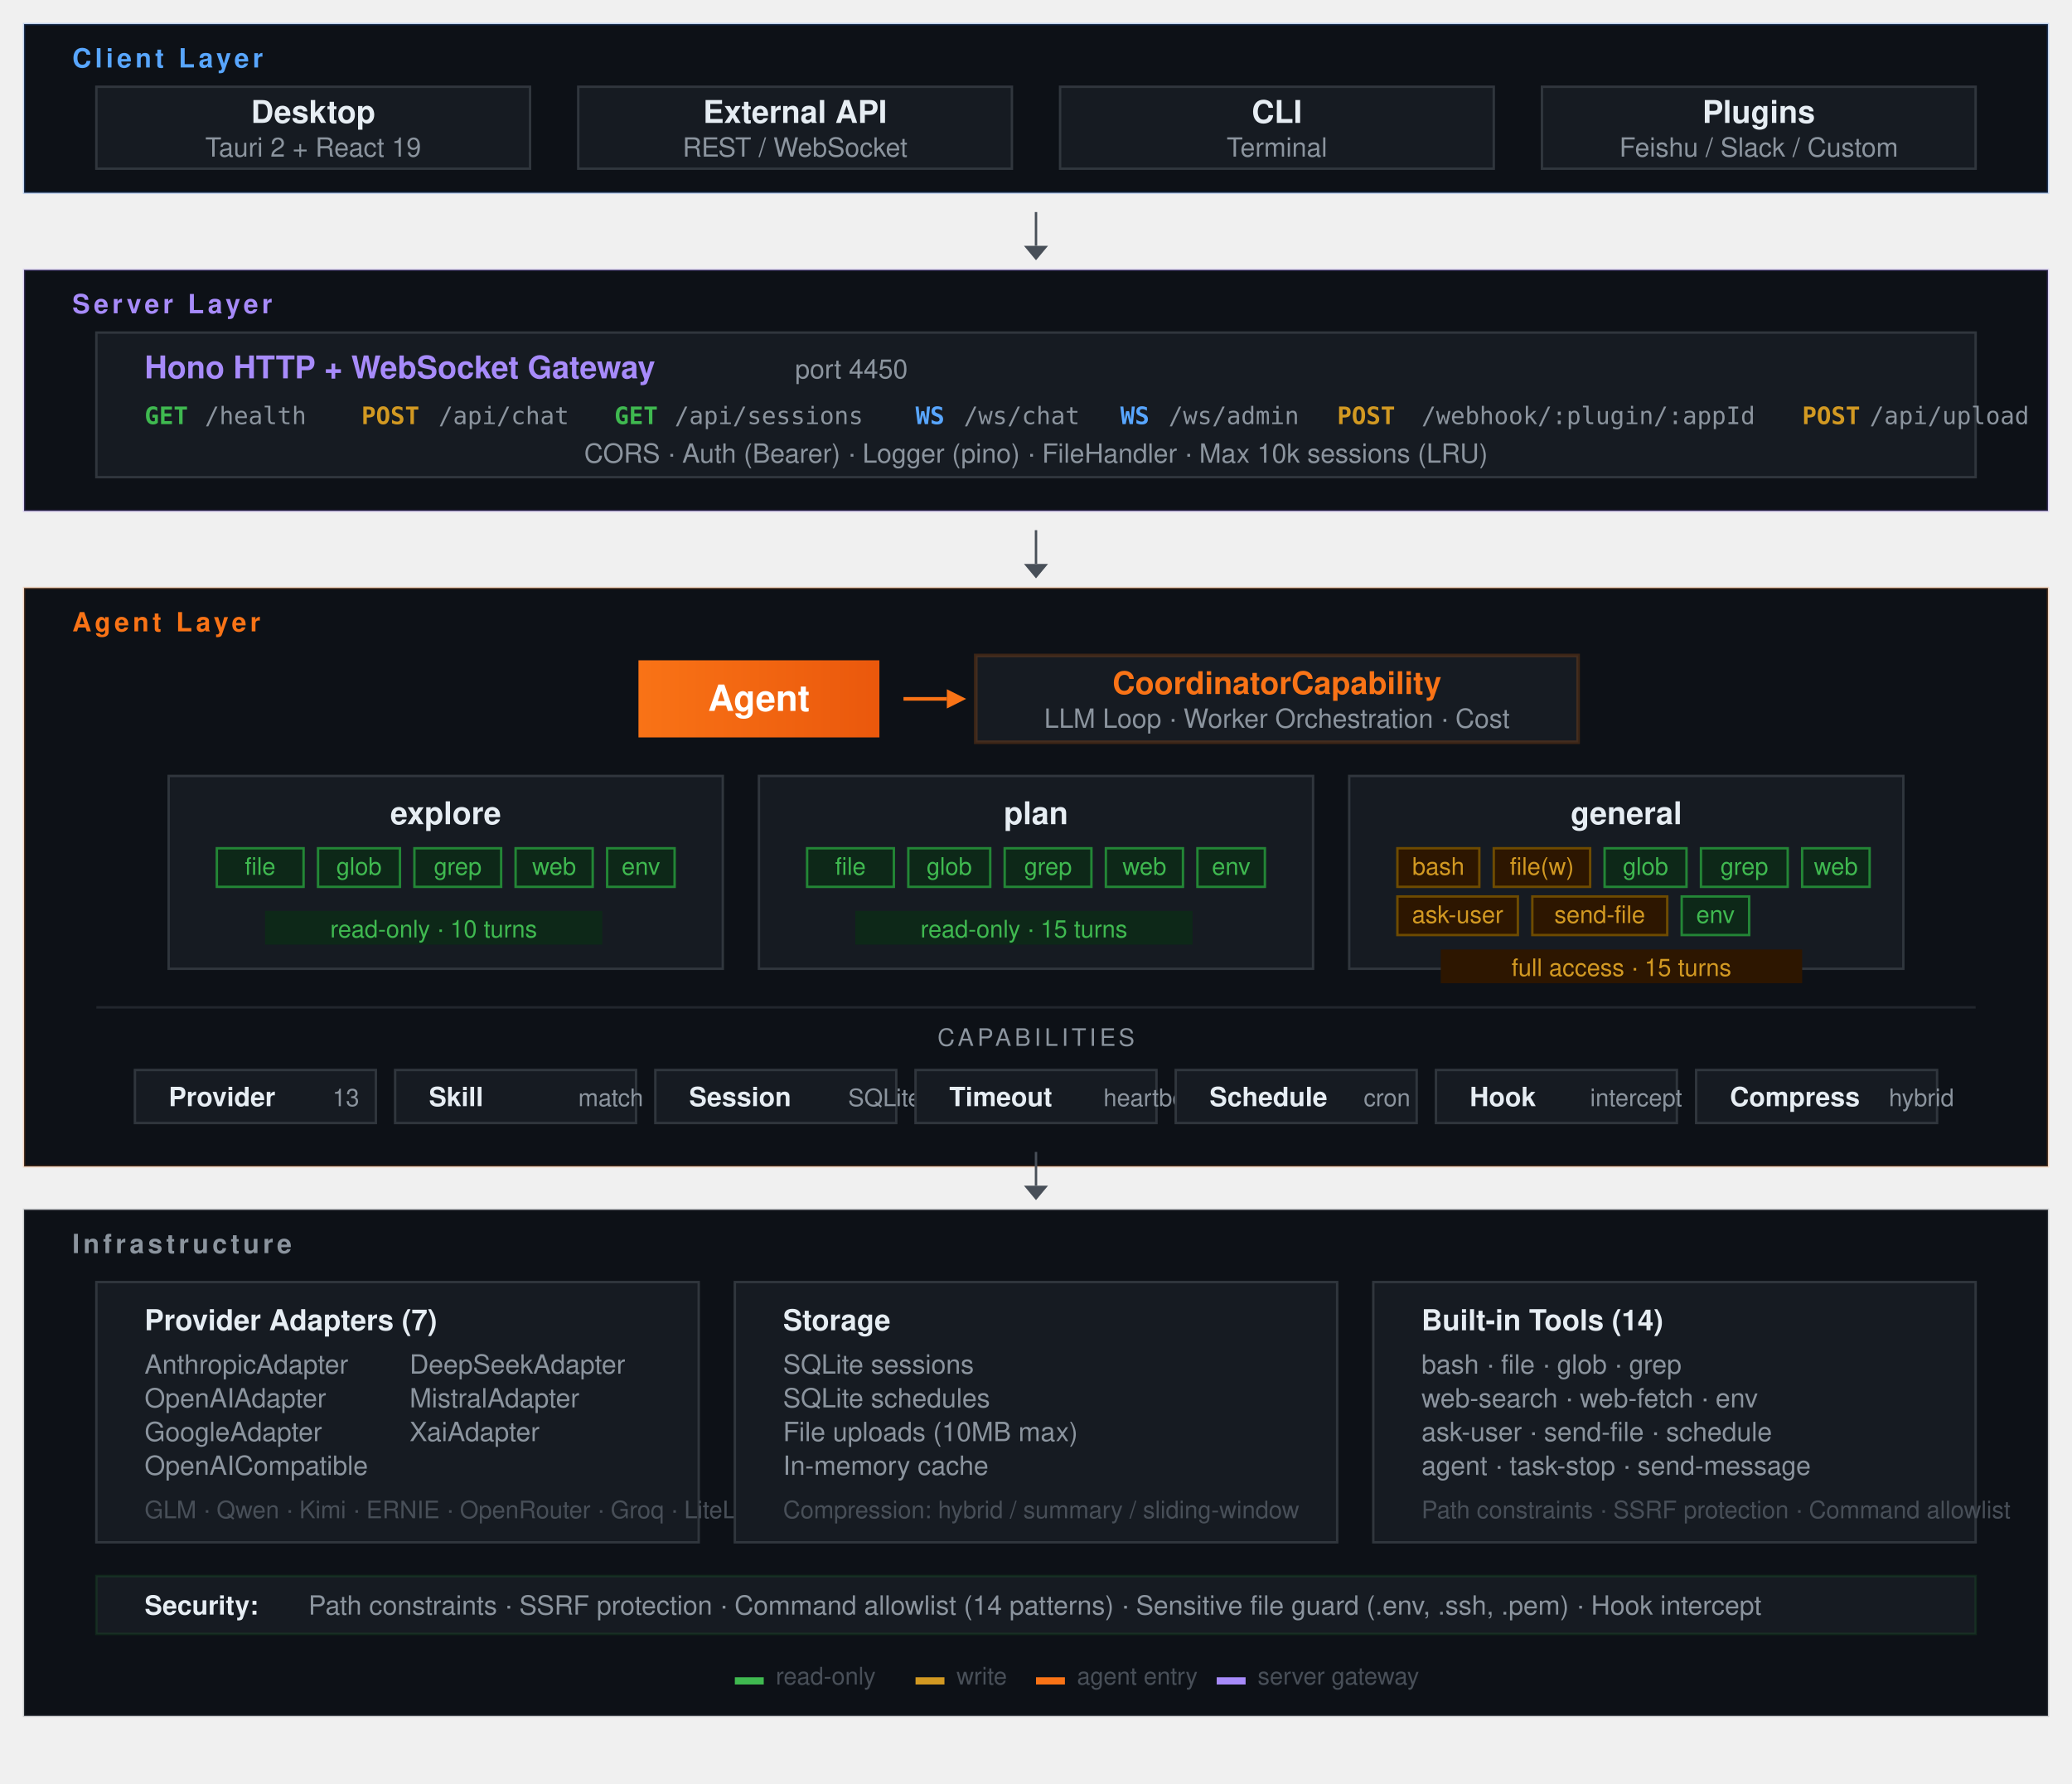
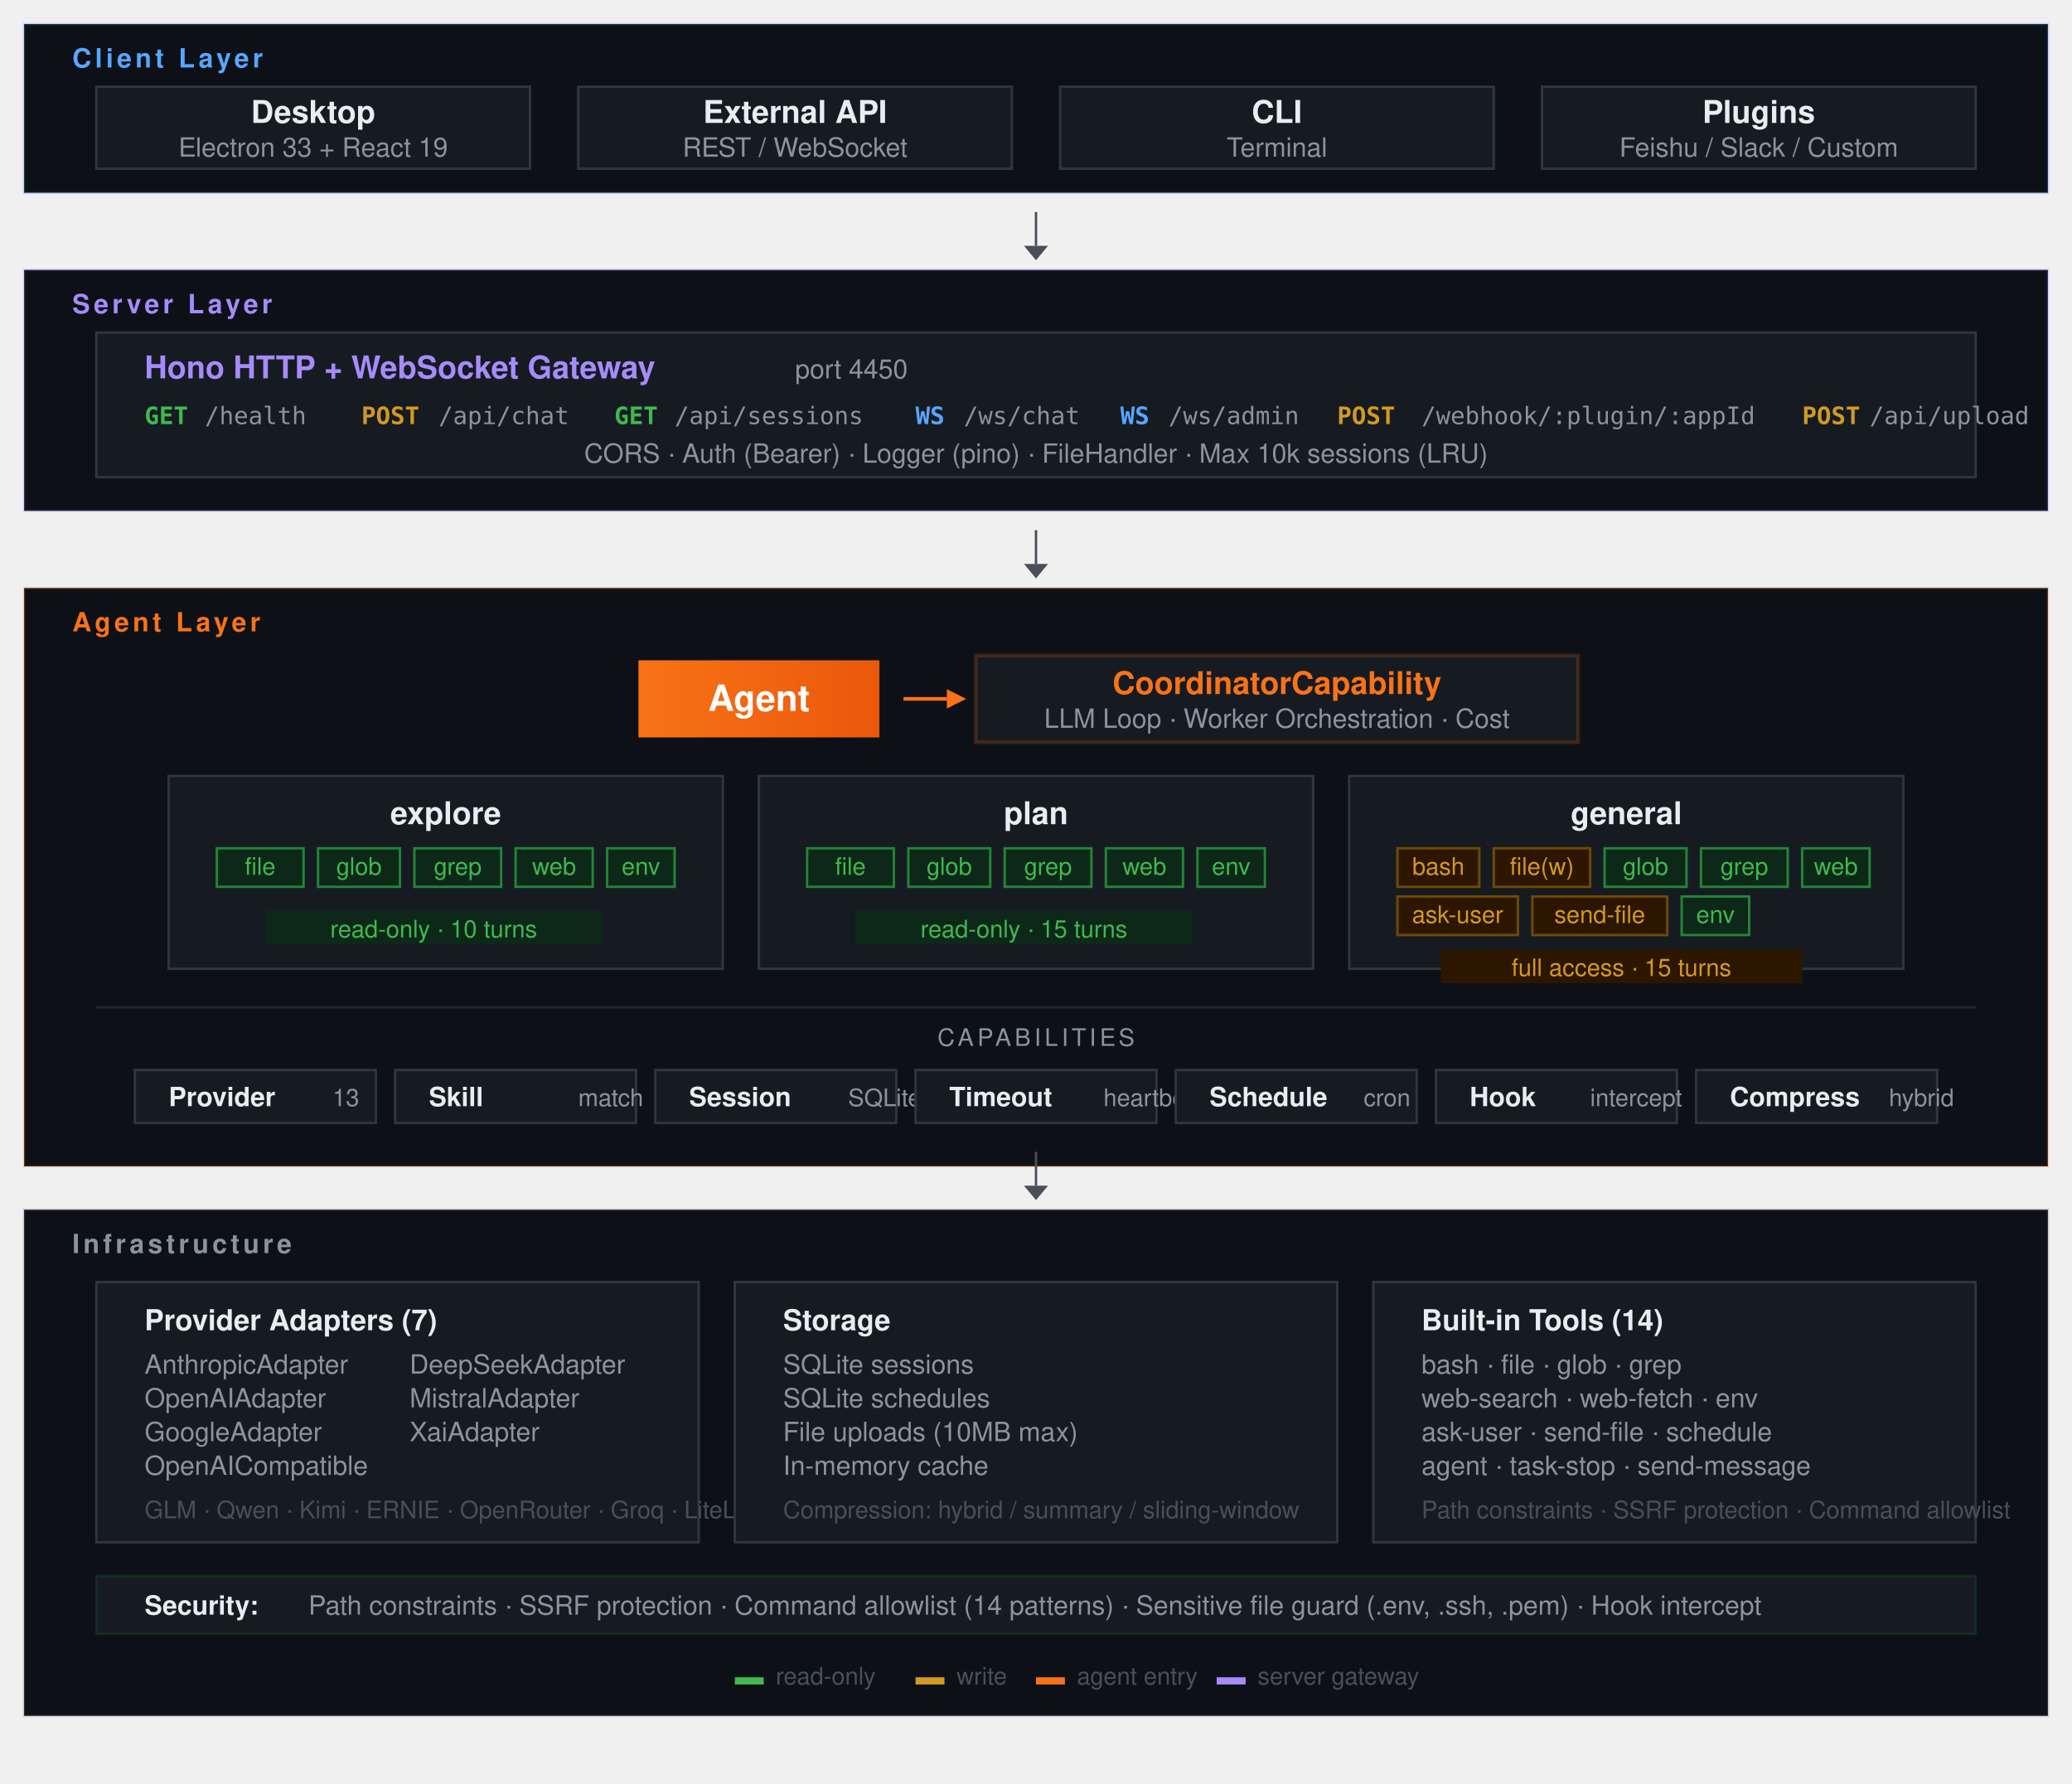
<svg xmlns="http://www.w3.org/2000/svg" viewBox="0 0 860 740" fill="none">
  <style>
    text { font-family: -apple-system, BlinkMacSystemFont, 'Segoe UI', Helvetica, Arial, sans-serif; }
    .layer-label { font-size: 11px; text-transform: uppercase; letter-spacing: 1.5px; font-weight: 600; }
    .section-title { font-size: 13px; font-weight: 600; }
    .mono { font-family: 'SF Mono', SFMono-Regular, Consolas, 'Liberation Mono', Menlo, monospace; font-size: 11px; }
    .small { font-size: 11px; }
    .xs { font-size: 10px; }
    .route { font-family: 'SF Mono', SFMono-Regular, Consolas, monospace; font-size: 10px; }
    .pill { fill: #161b22; stroke: #30363d; }
  </style>
  <defs>
    <linearGradient id="orangeGrad" x1="0" y1="0" x2="1" y2="0">
      <stop offset="0%" stop-color="#f97316" />
      <stop offset="100%" stop-color="#ea580c" />
    </linearGradient>
  </defs>
  <rect x="10" y="10" width="840" height="70" rx="0" fill="#0d1117" stroke="#1f6feb33" stroke-width="1" />
  <text class="layer-label" x="30" y="28" fill="#58a6ff">Client Layer</text>
  <rect x="40" y="36" width="180" height="34" rx="0" fill="#161b22" stroke="#30363d" />
  <text x="130" y="51" text-anchor="middle" font-size="13" font-weight="600" fill="#e6edf3">Desktop</text>
-   <text x="130" y="65" text-anchor="middle" class="small" fill="#8b949e">Tauri 2 + React 19</text>
+   <text x="130" y="65" text-anchor="middle" class="small" fill="#8b949e">Electron 33 + React 19</text>
  <rect x="240" y="36" width="180" height="34" rx="0" fill="#161b22" stroke="#30363d" />
  <text x="330" y="51" text-anchor="middle" font-size="13" font-weight="600" fill="#e6edf3">External API</text>
  <text x="330" y="65" text-anchor="middle" class="small" fill="#8b949e">REST / WebSocket</text>
  <rect x="440" y="36" width="180" height="34" rx="0" fill="#161b22" stroke="#30363d" />
  <text x="530" y="51" text-anchor="middle" font-size="13" font-weight="600" fill="#e6edf3">CLI</text>
  <text x="530" y="65" text-anchor="middle" class="small" fill="#8b949e">Terminal</text>
  <rect x="640" y="36" width="180" height="34" rx="0" fill="#161b22" stroke="#30363d" />
  <text x="730" y="51" text-anchor="middle" font-size="13" font-weight="600" fill="#e6edf3">Plugins</text>
  <text x="730" y="65" text-anchor="middle" class="small" fill="#8b949e">Feishu / Slack / Custom</text>
  <line x1="430" y1="88" x2="430" y2="102" stroke="#484f58" stroke-width="1" />
  <polygon points="425,102 435,102 430,108" fill="#484f58" />
  <rect x="10" y="112" width="840" height="100" rx="0" fill="#0d1117" stroke="#8b5cf633" stroke-width="1" />
  <text class="layer-label" x="30" y="130" fill="#a78bfa">Server Layer</text>
  <rect x="40" y="138" width="780" height="60" rx="0" fill="#161b22" stroke="#30363d" />
  <text x="60" y="157" class="section-title" fill="#a78bfa">Hono HTTP + WebSocket Gateway</text>
  <text x="330" y="157" class="small" fill="#8b949e">port 4450</text>
  <text x="60" y="176" class="route" fill="#3fb950" font-weight="600">GET</text>
  <text x="85" y="176" class="route" fill="#8b949e">/health</text>
  <text x="150" y="176" class="route" fill="#d29922" font-weight="600">POST</text>
  <text x="182" y="176" class="route" fill="#8b949e">/api/chat</text>
  <text x="255" y="176" class="route" fill="#3fb950" font-weight="600">GET</text>
  <text x="280" y="176" class="route" fill="#8b949e">/api/sessions</text>
  <text x="380" y="176" class="route" fill="#58a6ff" font-weight="600">WS</text>
  <text x="400" y="176" class="route" fill="#8b949e">/ws/chat</text>
  <text x="465" y="176" class="route" fill="#58a6ff" font-weight="600">WS</text>
  <text x="485" y="176" class="route" fill="#8b949e">/ws/admin</text>
  <text x="555" y="176" class="route" fill="#d29922" font-weight="600">POST</text>
  <text x="590" y="176" class="route" fill="#8b949e">/webhook/:plugin/:appId</text>
  <text x="748" y="176" class="route" fill="#d29922" font-weight="600">POST</text>
  <text x="776" y="176" class="route" fill="#8b949e">/api/upload</text>
  <text x="430" y="192" text-anchor="middle" class="small" fill="#8b949e">CORS · Auth (Bearer) · Logger (pino) · FileHandler · Max 10k sessions (LRU)</text>
  <line x1="430" y1="220" x2="430" y2="234" stroke="#484f58" stroke-width="1" />
  <polygon points="425,234 435,234 430,240" fill="#484f58" />
  <rect x="10" y="244" width="840" height="240" rx="0" fill="#0d1117" stroke="#f9731633" stroke-width="1" />
  <text class="layer-label" x="30" y="262" fill="#f97316">Agent Layer</text>
  <rect x="265" y="274" width="100" height="32" rx="0" fill="url(#orangeGrad)" />
  <text x="315" y="295" text-anchor="middle" font-size="15" font-weight="700" fill="#fff">Agent</text>
  <line x1="375" y1="290" x2="393" y2="290" stroke="#f97316" stroke-width="1.5" />
  <polygon points="393,286 401,290 393,294" fill="#f97316" />
  <rect x="405" y="272" width="250" height="36" rx="0" fill="#161b22" stroke="#f9731633" stroke-width="1.5" />
  <text x="530" y="288" text-anchor="middle" font-size="13" font-weight="700" fill="#f97316">CoordinatorCapability</text>
  <text x="530" y="302" text-anchor="middle" class="small" fill="#8b949e">LLM Loop · Worker Orchestration · Cost</text>
  <rect x="70" y="322" width="230" height="80" rx="0" fill="#161b22" stroke="#30363d" />
  <text x="185" y="342" text-anchor="middle" font-size="13" font-weight="600" fill="#e6edf3">explore</text>
  <rect x="90" y="352" width="36" height="16" rx="0" fill="#0d2818" stroke="#238636" />
  <text x="108" y="363" text-anchor="middle" class="xs" fill="#3fb950">file</text>
  <rect x="132" y="352" width="34" height="16" rx="0" fill="#0d2818" stroke="#238636" />
  <text x="149" y="363" text-anchor="middle" class="xs" fill="#3fb950">glob</text>
  <rect x="172" y="352" width="36" height="16" rx="0" fill="#0d2818" stroke="#238636" />
  <text x="190" y="363" text-anchor="middle" class="xs" fill="#3fb950">grep</text>
  <rect x="214" y="352" width="32" height="16" rx="0" fill="#0d2818" stroke="#238636" />
  <text x="230" y="363" text-anchor="middle" class="xs" fill="#3fb950">web</text>
  <rect x="252" y="352" width="28" height="16" rx="0" fill="#0d2818" stroke="#238636" />
  <text x="266" y="363" text-anchor="middle" class="xs" fill="#3fb950">env</text>
  <rect x="110" y="378" width="140" height="14" rx="0" fill="#0d2818" />
  <text x="180" y="389" text-anchor="middle" class="xs" fill="#3fb950" font-weight="500">read-only · 10 turns</text>
  <rect x="315" y="322" width="230" height="80" rx="0" fill="#161b22" stroke="#30363d" />
  <text x="430" y="342" text-anchor="middle" font-size="13" font-weight="600" fill="#e6edf3">plan</text>
  <rect x="335" y="352" width="36" height="16" rx="0" fill="#0d2818" stroke="#238636" />
  <text x="353" y="363" text-anchor="middle" class="xs" fill="#3fb950">file</text>
  <rect x="377" y="352" width="34" height="16" rx="0" fill="#0d2818" stroke="#238636" />
  <text x="394" y="363" text-anchor="middle" class="xs" fill="#3fb950">glob</text>
  <rect x="417" y="352" width="36" height="16" rx="0" fill="#0d2818" stroke="#238636" />
  <text x="435" y="363" text-anchor="middle" class="xs" fill="#3fb950">grep</text>
  <rect x="459" y="352" width="32" height="16" rx="0" fill="#0d2818" stroke="#238636" />
  <text x="475" y="363" text-anchor="middle" class="xs" fill="#3fb950">web</text>
  <rect x="497" y="352" width="28" height="16" rx="0" fill="#0d2818" stroke="#238636" />
  <text x="511" y="363" text-anchor="middle" class="xs" fill="#3fb950">env</text>
  <rect x="355" y="378" width="140" height="14" rx="0" fill="#0d2818" />
  <text x="425" y="389" text-anchor="middle" class="xs" fill="#3fb950" font-weight="500">read-only · 15 turns</text>
  <rect x="560" y="322" width="230" height="80" rx="0" fill="#161b22" stroke="#30363d" />
  <text x="675" y="342" text-anchor="middle" font-size="13" font-weight="600" fill="#e6edf3">general</text>
  <rect x="580" y="352" width="34" height="16" rx="0" fill="#2d1600" stroke="#6e4b00" />
  <text x="597" y="363" text-anchor="middle" class="xs" fill="#d29922">bash</text>
  <rect x="620" y="352" width="40" height="16" rx="0" fill="#2d1600" stroke="#6e4b00" />
  <text x="640" y="363" text-anchor="middle" class="xs" fill="#d29922">file(w)</text>
  <rect x="666" y="352" width="34" height="16" rx="0" fill="#0d2818" stroke="#238636" />
  <text x="683" y="363" text-anchor="middle" class="xs" fill="#3fb950">glob</text>
  <rect x="706" y="352" width="36" height="16" rx="0" fill="#0d2818" stroke="#238636" />
  <text x="724" y="363" text-anchor="middle" class="xs" fill="#3fb950">grep</text>
  <rect x="748" y="352" width="28" height="16" rx="0" fill="#0d2818" stroke="#238636" />
  <text x="762" y="363" text-anchor="middle" class="xs" fill="#3fb950">web</text>
  <rect x="580" y="372" width="50" height="16" rx="0" fill="#2d1600" stroke="#6e4b00" />
  <text x="605" y="383" text-anchor="middle" class="xs" fill="#d29922">ask-user</text>
  <rect x="636" y="372" width="56" height="16" rx="0" fill="#2d1600" stroke="#6e4b00" />
  <text x="664" y="383" text-anchor="middle" class="xs" fill="#d29922">send-file</text>
  <rect x="698" y="372" width="28" height="16" rx="0" fill="#0d2818" stroke="#238636" />
  <text x="712" y="383" text-anchor="middle" class="xs" fill="#3fb950">env</text>
  <rect x="598" y="394" width="150" height="14" rx="0" fill="#2d1600" />
  <text x="673" y="405" text-anchor="middle" class="xs" fill="#d29922" font-weight="500">full access · 15 turns</text>
  <line x1="40" y1="418" x2="820" y2="418" stroke="#21262d" />
  <text x="430" y="434" text-anchor="middle" font-size="10" fill="#8b949e" letter-spacing="1.5px">CAPABILITIES</text>
  <rect x="56" y="444" width="100" height="22" rx="0" class="pill" />
  <text x="70" y="459" font-size="11" font-weight="600" fill="#e6edf3">Provider</text>
  <text x="138" y="459" class="xs" fill="#8b949e">13</text>
  <rect x="164" y="444" width="100" height="22" rx="0" class="pill" />
  <text x="178" y="459" font-size="11" font-weight="600" fill="#e6edf3">Skill</text>
  <text x="240" y="459" class="xs" fill="#8b949e">match</text>
  <rect x="272" y="444" width="100" height="22" rx="0" class="pill" />
  <text x="286" y="459" font-size="11" font-weight="600" fill="#e6edf3">Session</text>
  <text x="352" y="459" class="xs" fill="#8b949e">SQLite</text>
  <rect x="380" y="444" width="100" height="22" rx="0" class="pill" />
  <text x="394" y="459" font-size="11" font-weight="600" fill="#e6edf3">Timeout</text>
  <text x="458" y="459" class="xs" fill="#8b949e">heartbeat</text>
  <rect x="488" y="444" width="100" height="22" rx="0" class="pill" />
  <text x="502" y="459" font-size="11" font-weight="600" fill="#e6edf3">Schedule</text>
  <text x="566" y="459" class="xs" fill="#8b949e">cron</text>
  <rect x="596" y="444" width="100" height="22" rx="0" class="pill" />
  <text x="610" y="459" font-size="11" font-weight="600" fill="#e6edf3">Hook</text>
  <text x="660" y="459" class="xs" fill="#8b949e">intercept</text>
  <rect x="704" y="444" width="100" height="22" rx="0" class="pill" />
  <text x="718" y="459" font-size="11" font-weight="600" fill="#e6edf3">Compress</text>
  <text x="784" y="459" class="xs" fill="#8b949e">hybrid</text>
  <line x1="430" y1="478" x2="430" y2="492" stroke="#484f58" stroke-width="1" />
  <polygon points="425,492 435,492 430,498" fill="#484f58" />
  <rect x="10" y="502" width="840" height="210" rx="0" fill="#0d1117" stroke="#484f5833" stroke-width="1" />
  <text class="layer-label" x="30" y="520" fill="#8b949e">Infrastructure</text>
  <rect x="40" y="532" width="250" height="108" rx="0" fill="#161b22" stroke="#30363d" />
  <text x="60" y="552" font-size="12" font-weight="600" fill="#e6edf3">Provider Adapters (7)</text>
  <text x="60" y="570" class="small" fill="#8b949e">AnthropicAdapter</text>
  <text x="170" y="570" class="small" fill="#8b949e">DeepSeekAdapter</text>
  <text x="60" y="584" class="small" fill="#8b949e">OpenAIAdapter</text>
  <text x="170" y="584" class="small" fill="#8b949e">MistralAdapter</text>
  <text x="60" y="598" class="small" fill="#8b949e">GoogleAdapter</text>
  <text x="170" y="598" class="small" fill="#8b949e">XaiAdapter</text>
  <text x="60" y="612" class="small" fill="#8b949e">OpenAICompatible</text>
  <text x="60" y="630" class="xs" fill="#484f58">GLM · Qwen · Kimi · ERNIE · OpenRouter · Groq · LiteLLM</text>
  <rect x="305" y="532" width="250" height="108" rx="0" fill="#161b22" stroke="#30363d" />
  <text x="325" y="552" font-size="12" font-weight="600" fill="#e6edf3">Storage</text>
  <text x="325" y="570" class="small" fill="#8b949e">SQLite sessions</text>
  <text x="325" y="584" class="small" fill="#8b949e">SQLite schedules</text>
  <text x="325" y="598" class="small" fill="#8b949e">File uploads (10MB max)</text>
  <text x="325" y="612" class="small" fill="#8b949e">In-memory cache</text>
  <text x="325" y="630" class="xs" fill="#484f58">Compression: hybrid / summary / sliding-window</text>
  <rect x="570" y="532" width="250" height="108" rx="0" fill="#161b22" stroke="#30363d" />
  <text x="590" y="552" font-size="12" font-weight="600" fill="#e6edf3">Built-in Tools (14)</text>
  <text x="590" y="570" class="small" fill="#8b949e">bash · file · glob · grep</text>
  <text x="590" y="584" class="small" fill="#8b949e">web-search · web-fetch · env</text>
  <text x="590" y="598" class="small" fill="#8b949e">ask-user · send-file · schedule</text>
  <text x="590" y="612" class="small" fill="#8b949e">agent · task-stop · send-message</text>
  <text x="590" y="630" class="xs" fill="#484f58">Path constraints · SSRF protection · Command allowlist</text>
  <rect x="40" y="654" width="780" height="24" rx="0" fill="#161b22" stroke="#23863633" />
  <text x="60" y="670" font-size="11" fill="#e6edf3" font-weight="600">Security:</text>
  <text x="128" y="670" font-size="11" fill="#8b949e">Path constraints · SSRF protection · Command allowlist (14 patterns) · Sensitive file guard (.env, .ssh, .pem) · Hook intercept</text>
  <rect x="305" y="696" width="12" height="3" fill="#3fb950" />
  <text x="322" y="699" font-size="10" fill="#484f58">read-only</text>
  <rect x="380" y="696" width="12" height="3" fill="#d29922" />
  <text x="397" y="699" font-size="10" fill="#484f58">write</text>
  <rect x="430" y="696" width="12" height="3" fill="#f97316" />
  <text x="447" y="699" font-size="10" fill="#484f58">agent entry</text>
  <rect x="505" y="696" width="12" height="3" fill="#a78bfa" />
  <text x="522" y="699" font-size="10" fill="#484f58">server gateway</text>
</svg>
